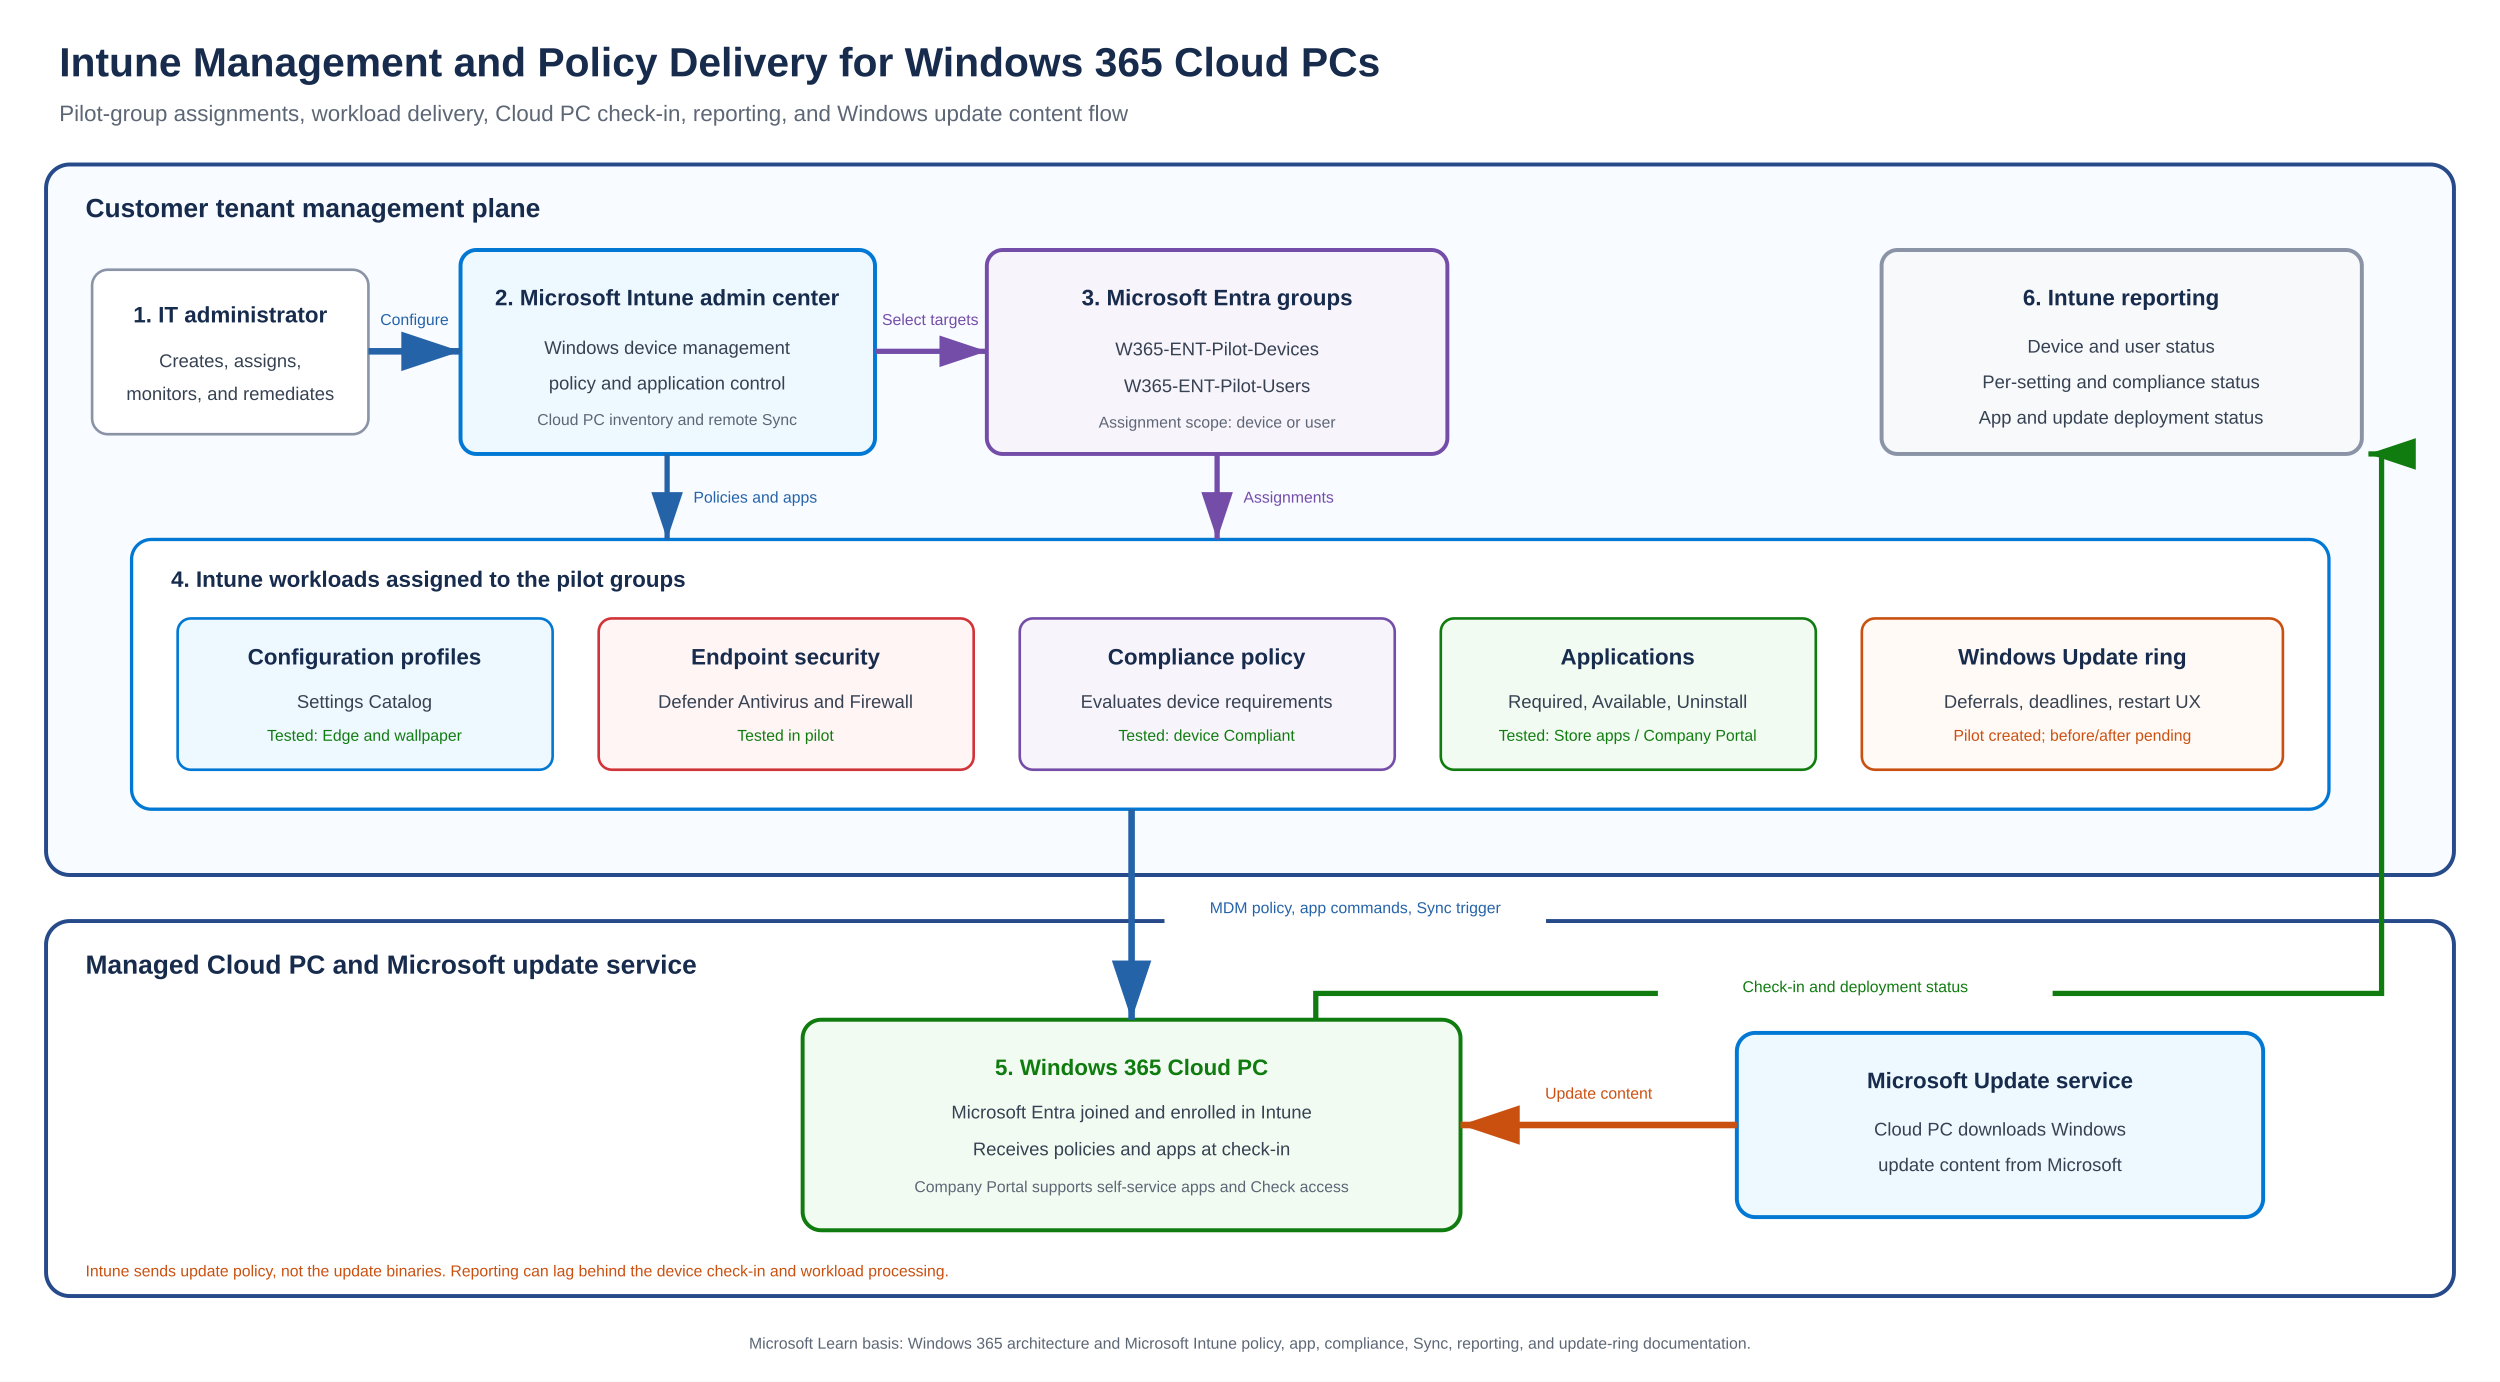
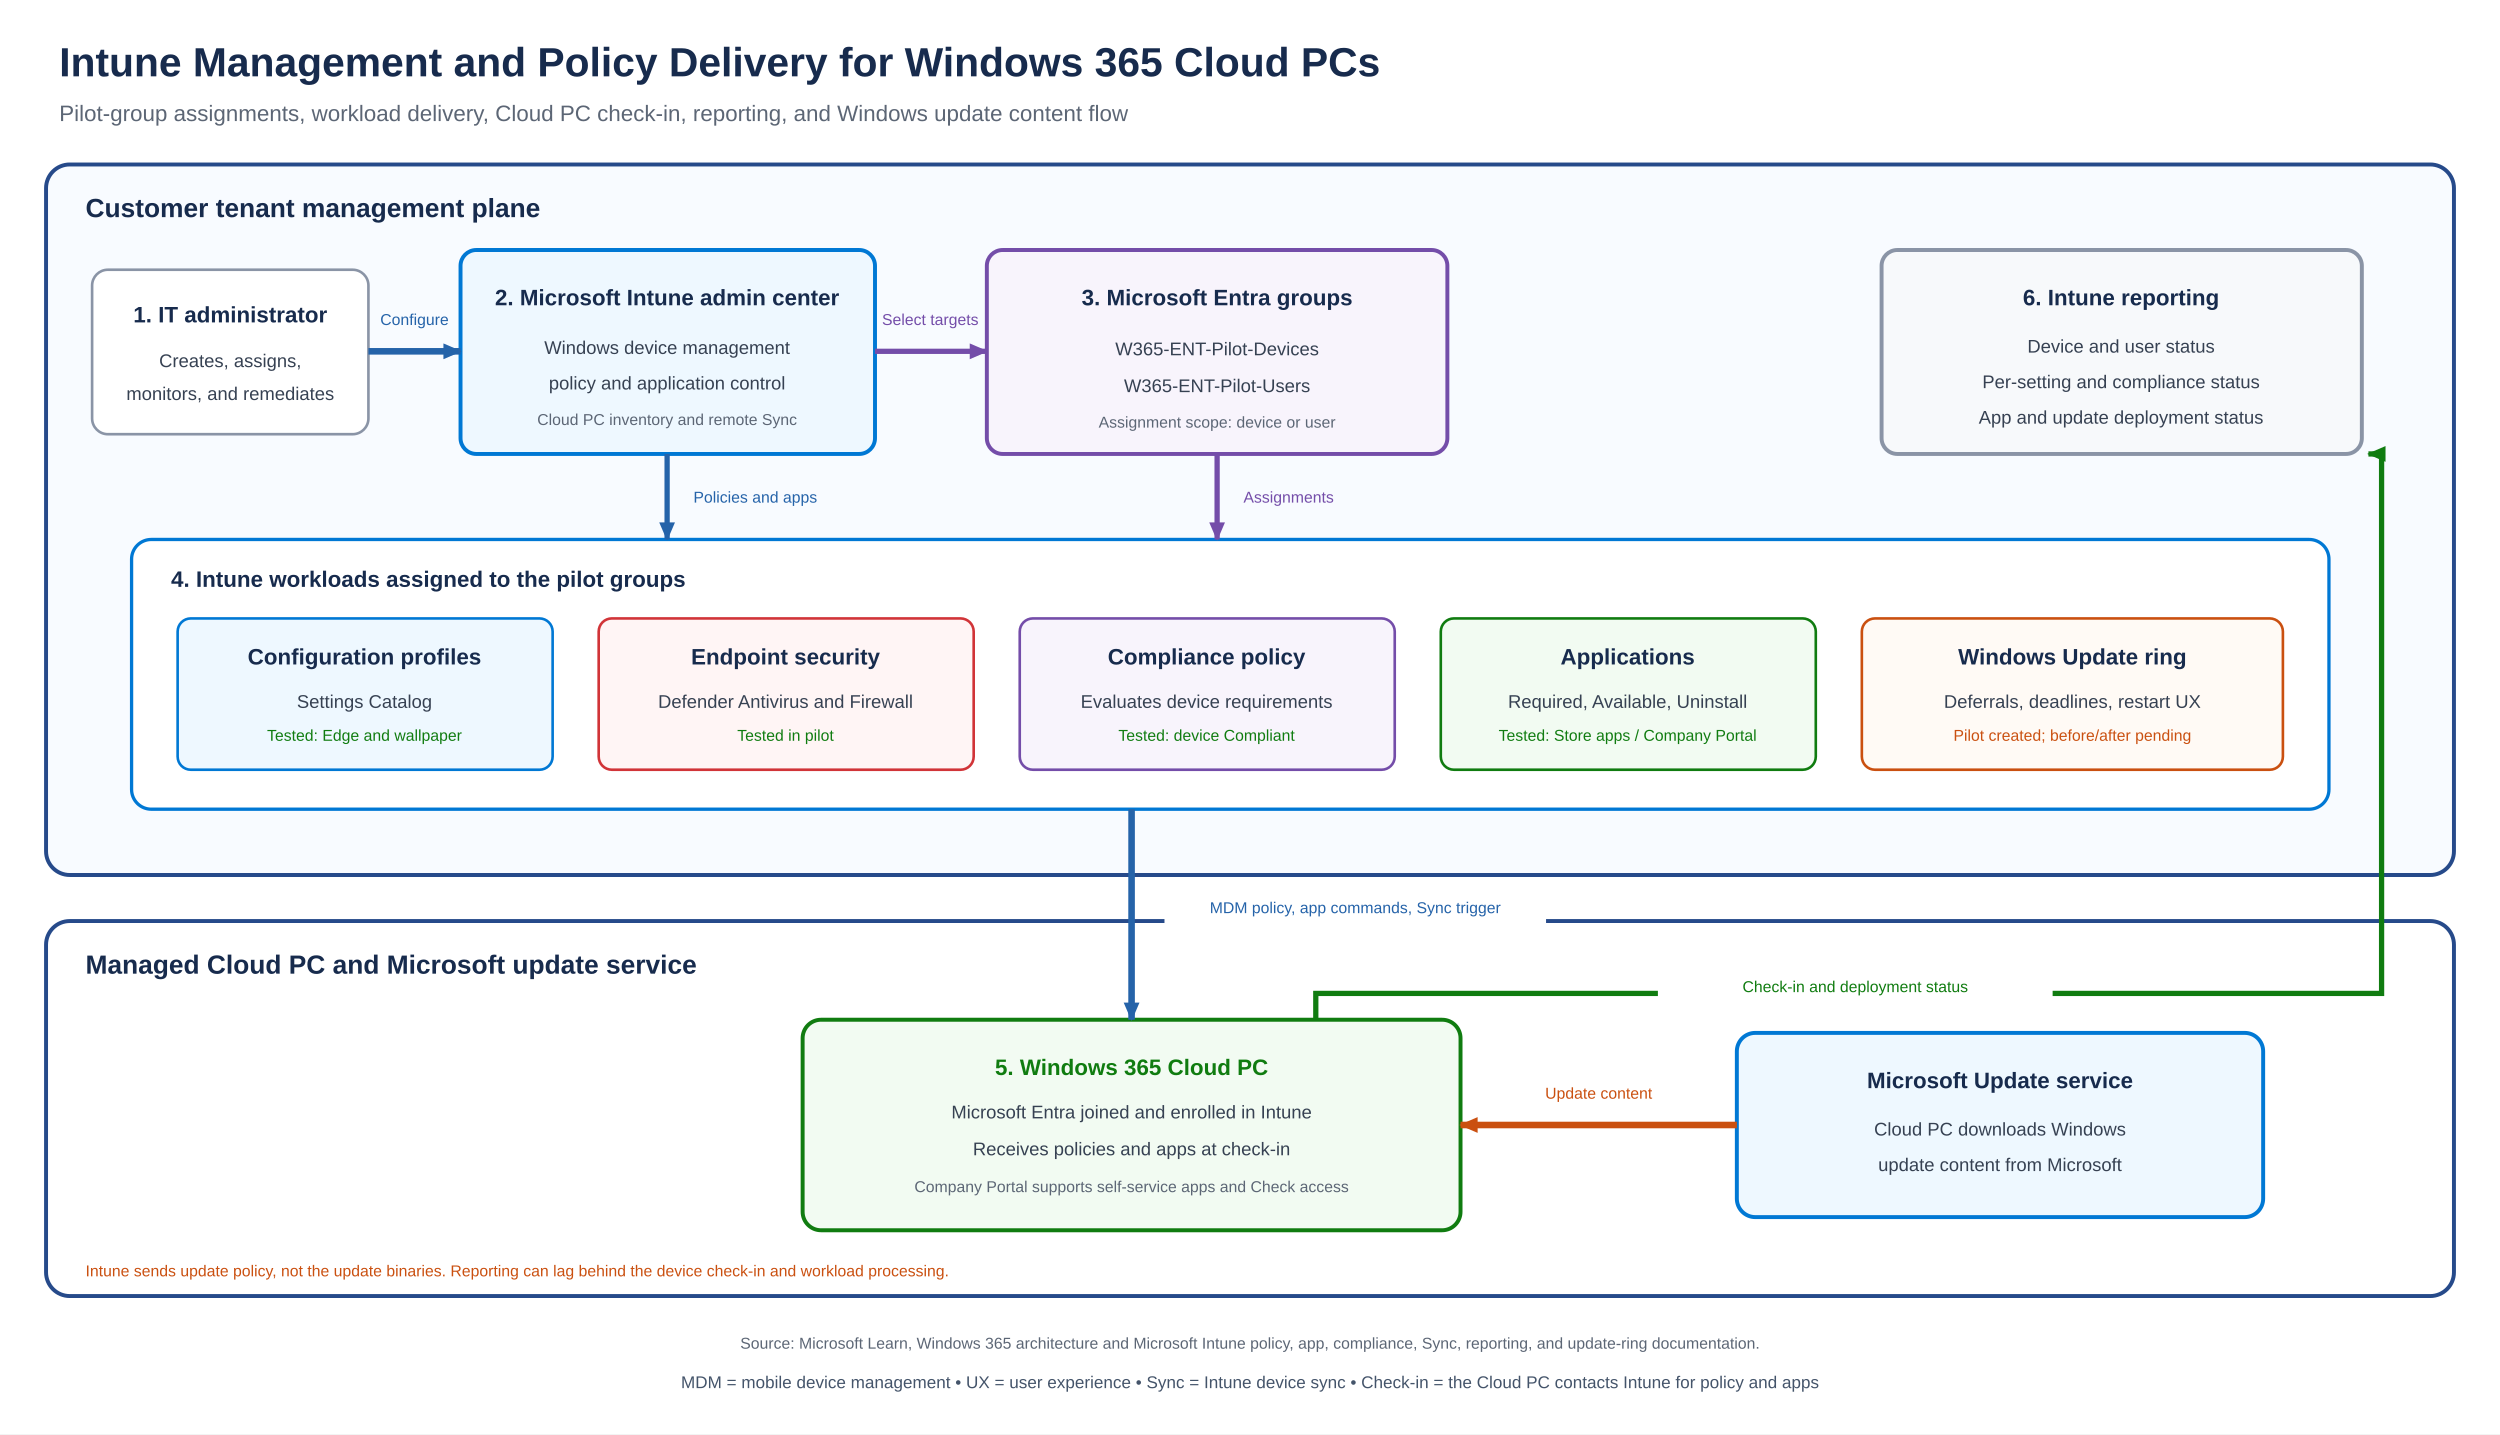
- <svg xmlns="http://www.w3.org/2000/svg" width="1900" height="1050" viewBox="0 0 1900 1050">
+ <svg xmlns="http://www.w3.org/2000/svg" width="1900" height="1090" viewBox="0 0 1900 1090">
  <defs>
-     <marker id="blue" markerWidth="10" markerHeight="10" refX="9" refY="3" orient="auto">
-       <path d="M0 0v6l9-3z" fill="#2563a9" />
+     <marker id="blue" markerUnits="userSpaceOnUse" markerWidth="14" markerHeight="12" refX="13" refY="6" orient="auto" viewBox="0 0 14 12">
+       <path d="M0 0L14 6 0 12z" fill="#2563a9" />
    </marker>
-     <marker id="purple" markerWidth="10" markerHeight="10" refX="9" refY="3" orient="auto">
-       <path d="M0 0v6l9-3z" fill="#744da9" />
+     <marker id="purple" markerUnits="userSpaceOnUse" markerWidth="14" markerHeight="12" refX="13" refY="6" orient="auto" viewBox="0 0 14 12">
+       <path d="M0 0L14 6 0 12z" fill="#744da9" />
    </marker>
-     <marker id="green" markerWidth="10" markerHeight="10" refX="9" refY="3" orient="auto">
-       <path d="M0 0v6l9-3z" fill="#107c10" />
+     <marker id="green" markerUnits="userSpaceOnUse" markerWidth="14" markerHeight="12" refX="13" refY="6" orient="auto" viewBox="0 0 14 12">
+       <path d="M0 0L14 6 0 12z" fill="#107c10" />
    </marker>
-     <marker id="orange" markerWidth="10" markerHeight="10" refX="9" refY="3" orient="auto">
-       <path d="M0 0v6l9-3z" fill="#ca5010" />
+     <marker id="orange" markerUnits="userSpaceOnUse" markerWidth="14" markerHeight="12" refX="13" refY="6" orient="auto" viewBox="0 0 14 12">
+       <path d="M0 0L14 6 0 12z" fill="#ca5010" />
    </marker>
    <style>.t{font-family:'Segoe UI',Arial,sans-serif;fill:#172b4d}.title{font-size:31px;font-weight:700}.sub{font-size:17px;fill:#5c6675}.section{font-size:20px;font-weight:700}.head{font-size:17px;font-weight:700}.body{font-size:14px;fill:#364152}.small{font-size:12px;fill:#5c6675}.blue{fill:#2563a9}.purple{fill:#744da9}.green{fill:#107c10}.orange{fill:#ca5010}</style>
  </defs>
-   <rect width="1900" height="1050" fill="#fff" />
+   <rect width="1900" height="1090" fill="#fff" />
  <text x="45" y="58" class="t title">Intune Management and Policy Delivery for Windows 365 Cloud PCs</text>
  <text x="45" y="92" class="t sub">Pilot-group assignments, workload delivery, Cloud PC check-in, reporting, and Windows update content flow</text>
  <rect x="35" y="125" width="1830" height="540" rx="18" fill="#f8fbff" stroke="#264a8a" stroke-width="3" />
  <text x="65" y="165" class="t section">Customer tenant management plane</text>
  <rect x="70" y="205" width="210" height="125" rx="12" fill="#fff" stroke="#8a94a6" stroke-width="2" />
  <text x="175" y="245" text-anchor="middle" class="t head">1. IT administrator</text>
  <text x="175" y="279" text-anchor="middle" class="t body">Creates, assigns,</text>
  <text x="175" y="304" text-anchor="middle" class="t body">monitors, and remediates</text>
  <rect x="350" y="190" width="315" height="155" rx="12" fill="#eef8ff" stroke="#0078d4" stroke-width="3" />
  <text x="507" y="232" text-anchor="middle" class="t head">2. Microsoft Intune admin center</text>
  <text x="507" y="269" text-anchor="middle" class="t body">Windows device management</text>
  <text x="507" y="296" text-anchor="middle" class="t body">policy and application control</text>
  <text x="507" y="323" text-anchor="middle" class="t small">Cloud PC inventory and remote Sync</text>
  <rect x="750" y="190" width="350" height="155" rx="12" fill="#f8f4fc" stroke="#744da9" stroke-width="3" />
  <text x="925" y="232" text-anchor="middle" class="t head">3. Microsoft Entra groups</text>
  <text x="925" y="270" text-anchor="middle" class="t body">W365-ENT-Pilot-Devices</text>
  <text x="925" y="298" text-anchor="middle" class="t body">W365-ENT-Pilot-Users</text>
  <text x="925" y="325" text-anchor="middle" class="t small">Assignment scope: device or user</text>
  <rect x="1430" y="190" width="365" height="155" rx="12" fill="#f7f9fb" stroke="#8a94a6" stroke-width="3" />
  <text x="1612" y="232" text-anchor="middle" class="t head">6. Intune reporting</text>
  <text x="1612" y="268" text-anchor="middle" class="t body">Device and user status</text>
  <text x="1612" y="295" text-anchor="middle" class="t body">Per-setting and compliance status</text>
  <text x="1612" y="322" text-anchor="middle" class="t body">App and update deployment status</text>
  <path d="M280 267h70" stroke="#2563a9" stroke-width="5" fill="none" marker-end="url(#blue)" />
  <text x="315" y="247" text-anchor="middle" class="t small blue">Configure</text>
  <rect x="100" y="410" width="1670" height="205" rx="15" fill="#fff" stroke="#0078d4" stroke-width="2.5" />
  <text x="130" y="446" class="t head">4. Intune workloads assigned to the pilot groups</text>
  <rect x="135" y="470" width="285" height="115" rx="10" fill="#eef8ff" stroke="#0078d4" stroke-width="2" />
  <text x="277" y="505" text-anchor="middle" class="t head">Configuration profiles</text>
  <text x="277" y="538" text-anchor="middle" class="t body">Settings Catalog</text>
  <text x="277" y="563" text-anchor="middle" class="t small green">Tested: Edge and wallpaper</text>
  <rect x="455" y="470" width="285" height="115" rx="10" fill="#fff5f5" stroke="#d13438" stroke-width="2" />
  <text x="597" y="505" text-anchor="middle" class="t head">Endpoint security</text>
  <text x="597" y="538" text-anchor="middle" class="t body">Defender Antivirus and Firewall</text>
  <text x="597" y="563" text-anchor="middle" class="t small green">Tested in pilot</text>
  <rect x="775" y="470" width="285" height="115" rx="10" fill="#f8f4fc" stroke="#744da9" stroke-width="2" />
  <text x="917" y="505" text-anchor="middle" class="t head">Compliance policy</text>
  <text x="917" y="538" text-anchor="middle" class="t body">Evaluates device requirements</text>
  <text x="917" y="563" text-anchor="middle" class="t small green">Tested: device Compliant</text>
  <rect x="1095" y="470" width="285" height="115" rx="10" fill="#f2fbf2" stroke="#107c10" stroke-width="2" />
  <text x="1237" y="505" text-anchor="middle" class="t head">Applications</text>
  <text x="1237" y="538" text-anchor="middle" class="t body">Required, Available, Uninstall</text>
  <text x="1237" y="563" text-anchor="middle" class="t small green">Tested: Store apps / Company Portal</text>
  <rect x="1415" y="470" width="320" height="115" rx="10" fill="#fffaf5" stroke="#ca5010" stroke-width="2" />
  <text x="1575" y="505" text-anchor="middle" class="t head">Windows Update ring</text>
  <text x="1575" y="538" text-anchor="middle" class="t body">Deferrals, deadlines, restart UX</text>
  <text x="1575" y="563" text-anchor="middle" class="t small orange">Pilot created; before/after pending</text>
  <path d="M665 267h85" stroke="#744da9" stroke-width="4" fill="none" marker-end="url(#purple)" />
  <text x="707" y="247" text-anchor="middle" class="t small purple">Select targets</text>
  <path d="M925 345v65" stroke="#744da9" stroke-width="4" fill="none" marker-end="url(#purple)" />
  <text x="945" y="382" class="t small purple">Assignments</text>
  <path d="M507 345v65" stroke="#2563a9" stroke-width="4" fill="none" marker-end="url(#blue)" />
  <text x="527" y="382" class="t small blue">Policies and apps</text>
  <rect x="35" y="700" width="1830" height="285" rx="18" fill="#fff" stroke="#264a8a" stroke-width="3" />
  <text x="65" y="740" class="t section">Managed Cloud PC and Microsoft update service</text>
  <rect x="610" y="775" width="500" height="160" rx="14" fill="#f2fbf2" stroke="#107c10" stroke-width="3" />
  <text x="860" y="817" text-anchor="middle" class="t head green">5. Windows 365 Cloud PC</text>
  <text x="860" y="850" text-anchor="middle" class="t body">Microsoft Entra joined and enrolled in Intune</text>
  <text x="860" y="878" text-anchor="middle" class="t body">Receives policies and apps at check-in</text>
  <text x="860" y="906" text-anchor="middle" class="t small">Company Portal supports self-service apps and Check access</text>
  <rect x="1320" y="785" width="400" height="140" rx="14" fill="#eef8ff" stroke="#0078d4" stroke-width="3" />
  <text x="1520" y="827" text-anchor="middle" class="t head">Microsoft Update service</text>
  <text x="1520" y="863" text-anchor="middle" class="t body">Cloud PC downloads Windows</text>
  <text x="1520" y="890" text-anchor="middle" class="t body">update content from Microsoft</text>
  <path d="M860 615v160" stroke="#2563a9" stroke-width="5" fill="none" marker-end="url(#blue)" />
  <rect x="885" y="672" width="290" height="45" rx="8" fill="#fff" />
  <text x="1030" y="694" text-anchor="middle" class="t small blue">MDM policy, app commands, Sync trigger</text>
  <path d="M1000 775v-20h810v-410h-10" stroke="#107c10" stroke-width="4" fill="none" marker-end="url(#green)" />
  <rect x="1260" y="733" width="300" height="42" rx="8" fill="#fff" />
  <text x="1410" y="754" text-anchor="middle" class="t small green">Check-in and deployment status</text>
  <path d="M1320 855h-210" stroke="#ca5010" stroke-width="5" fill="none" marker-end="url(#orange)" />
  <text x="1215" y="835" text-anchor="middle" class="t small orange">Update content</text>
  <text x="65" y="970" class="t small orange">Intune sends update policy, not the update binaries. Reporting can lag behind the device check-in and workload processing.</text>
-   <text x="950" y="1025" text-anchor="middle" class="t small">Microsoft Learn basis: Windows 365 architecture and Microsoft Intune policy, app, compliance, Sync, reporting, and update-ring documentation.</text>
+   <text x="950" y="1025" text-anchor="middle" class="t small">Source: Microsoft Learn, Windows 365 architecture and Microsoft Intune policy, app, compliance, Sync, reporting, and update-ring documentation.</text>
+   <text x="950" y="1055" text-anchor="middle" font-family="'Segoe UI',Arial,Helvetica,sans-serif" font-size="13" fill="#44546a">MDM = mobile device management • UX = user experience • Sync = Intune device sync • Check-in = the Cloud PC contacts Intune for policy and apps</text>
</svg>
